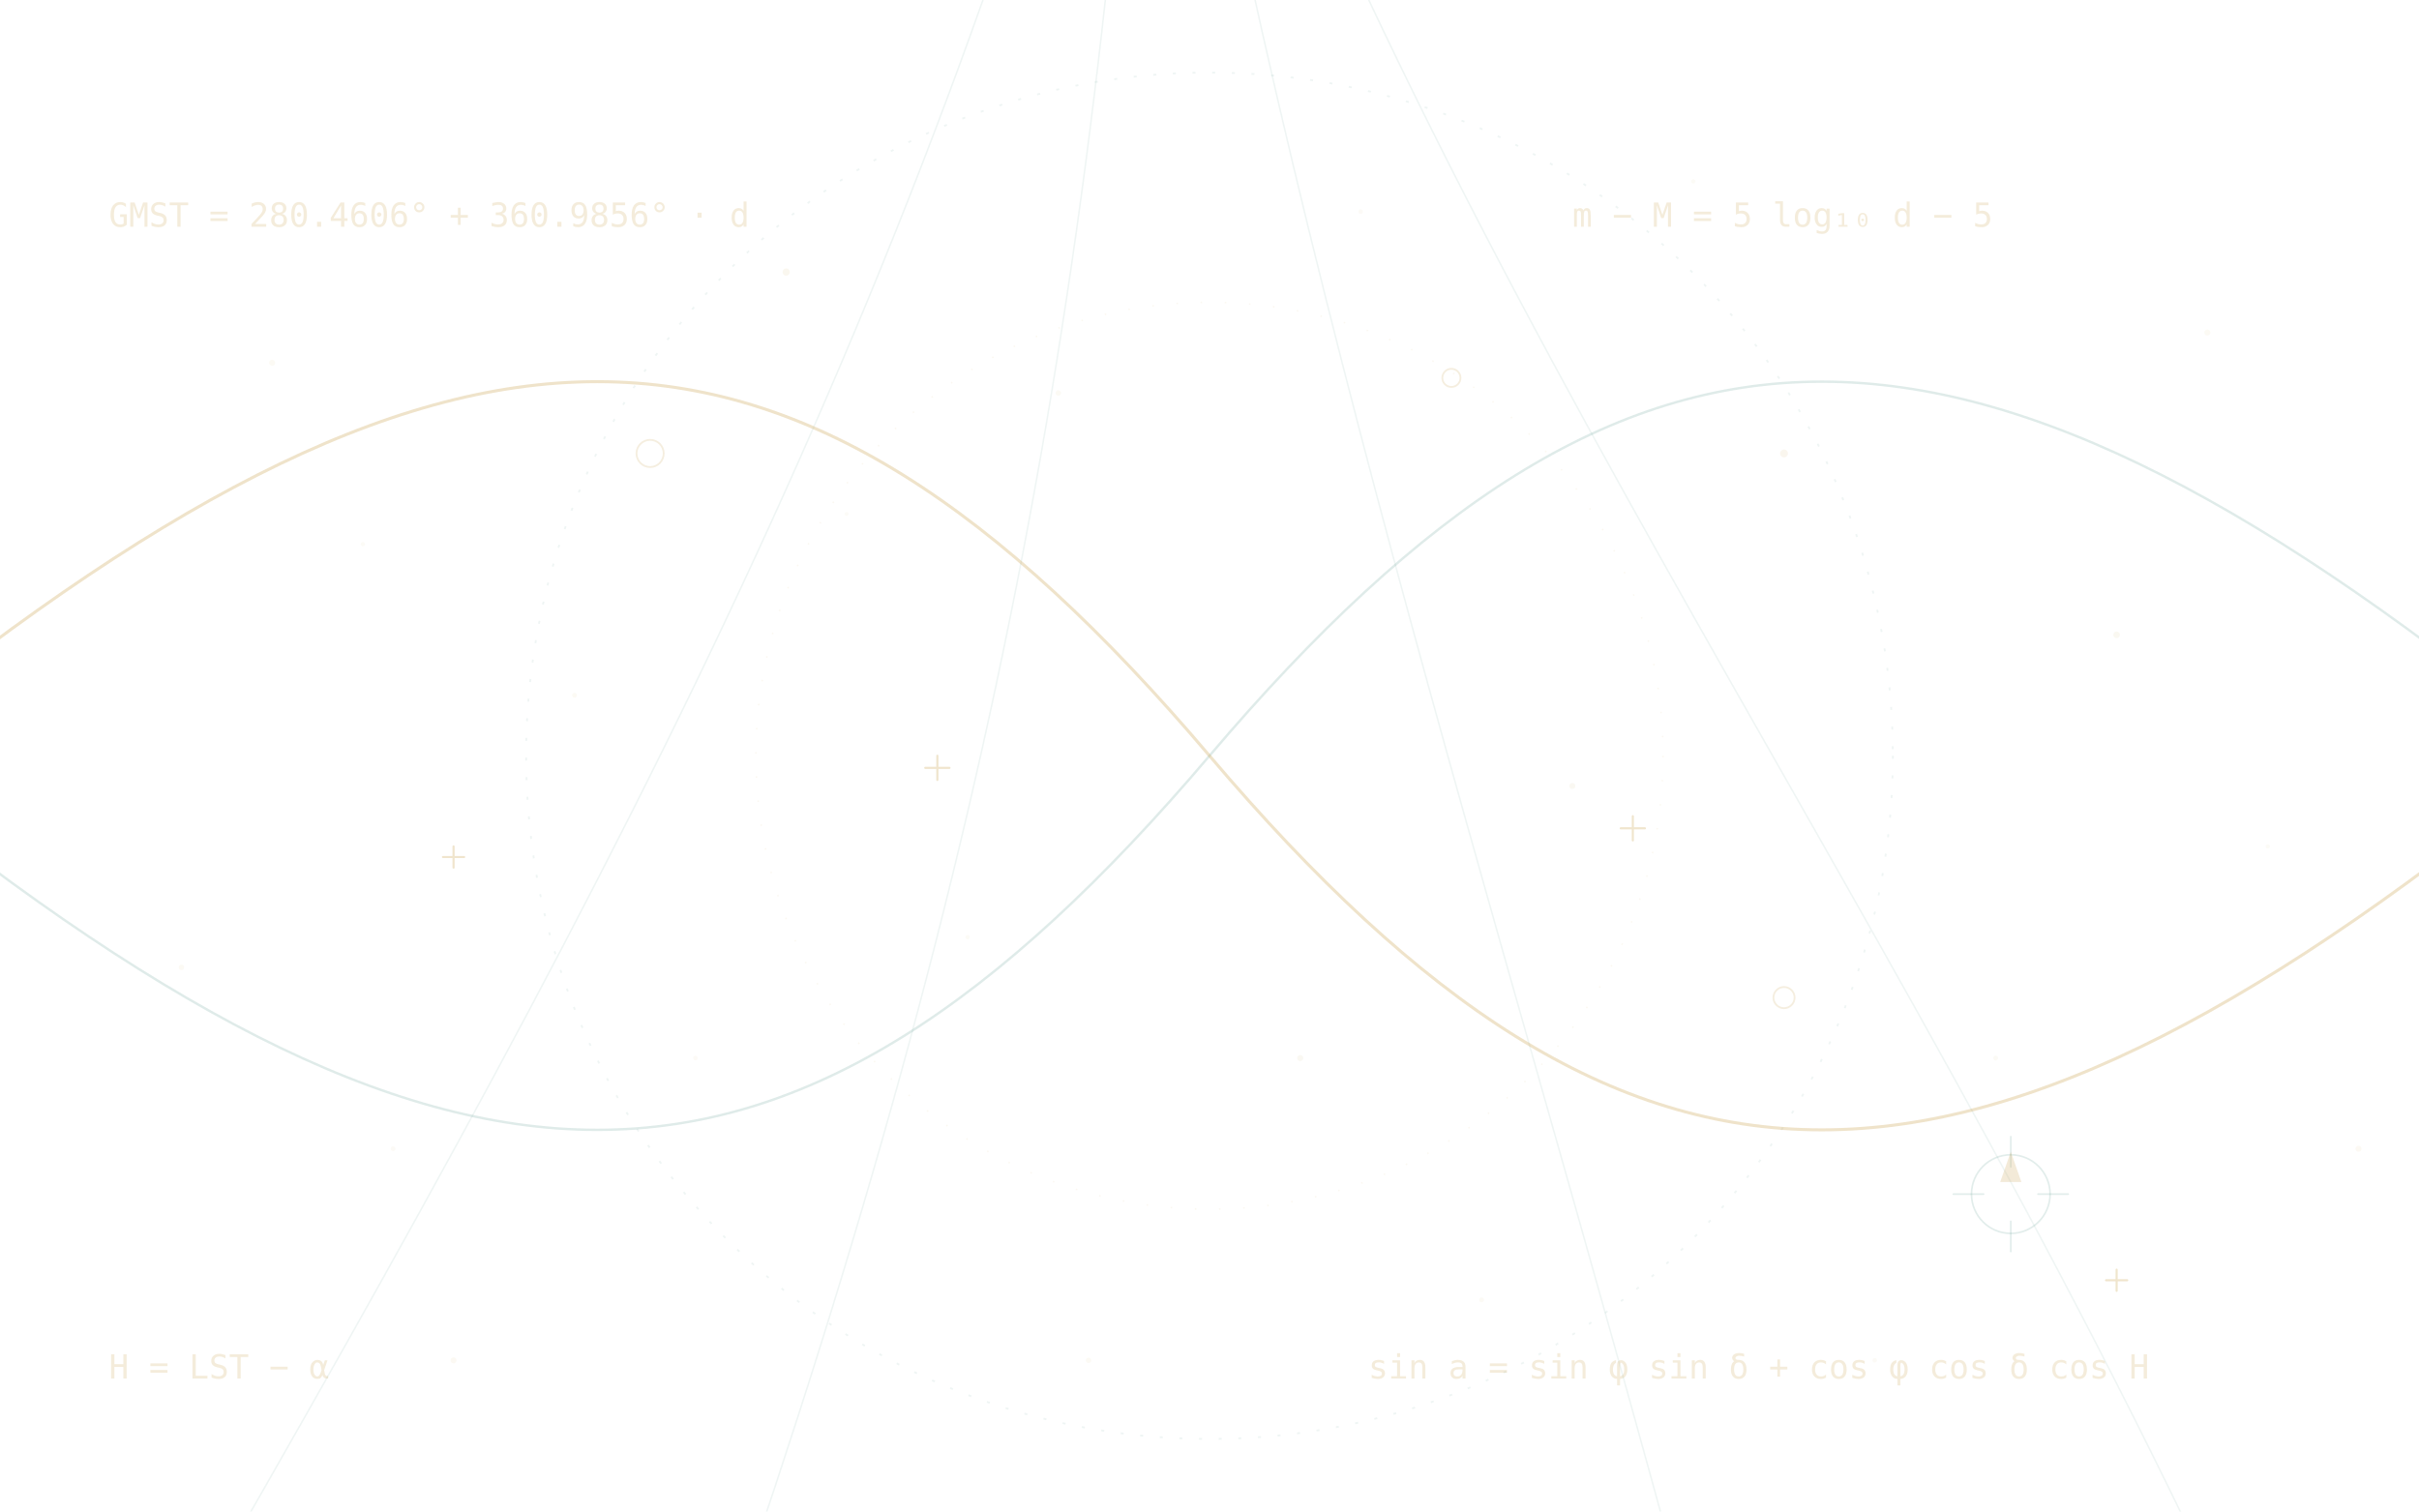
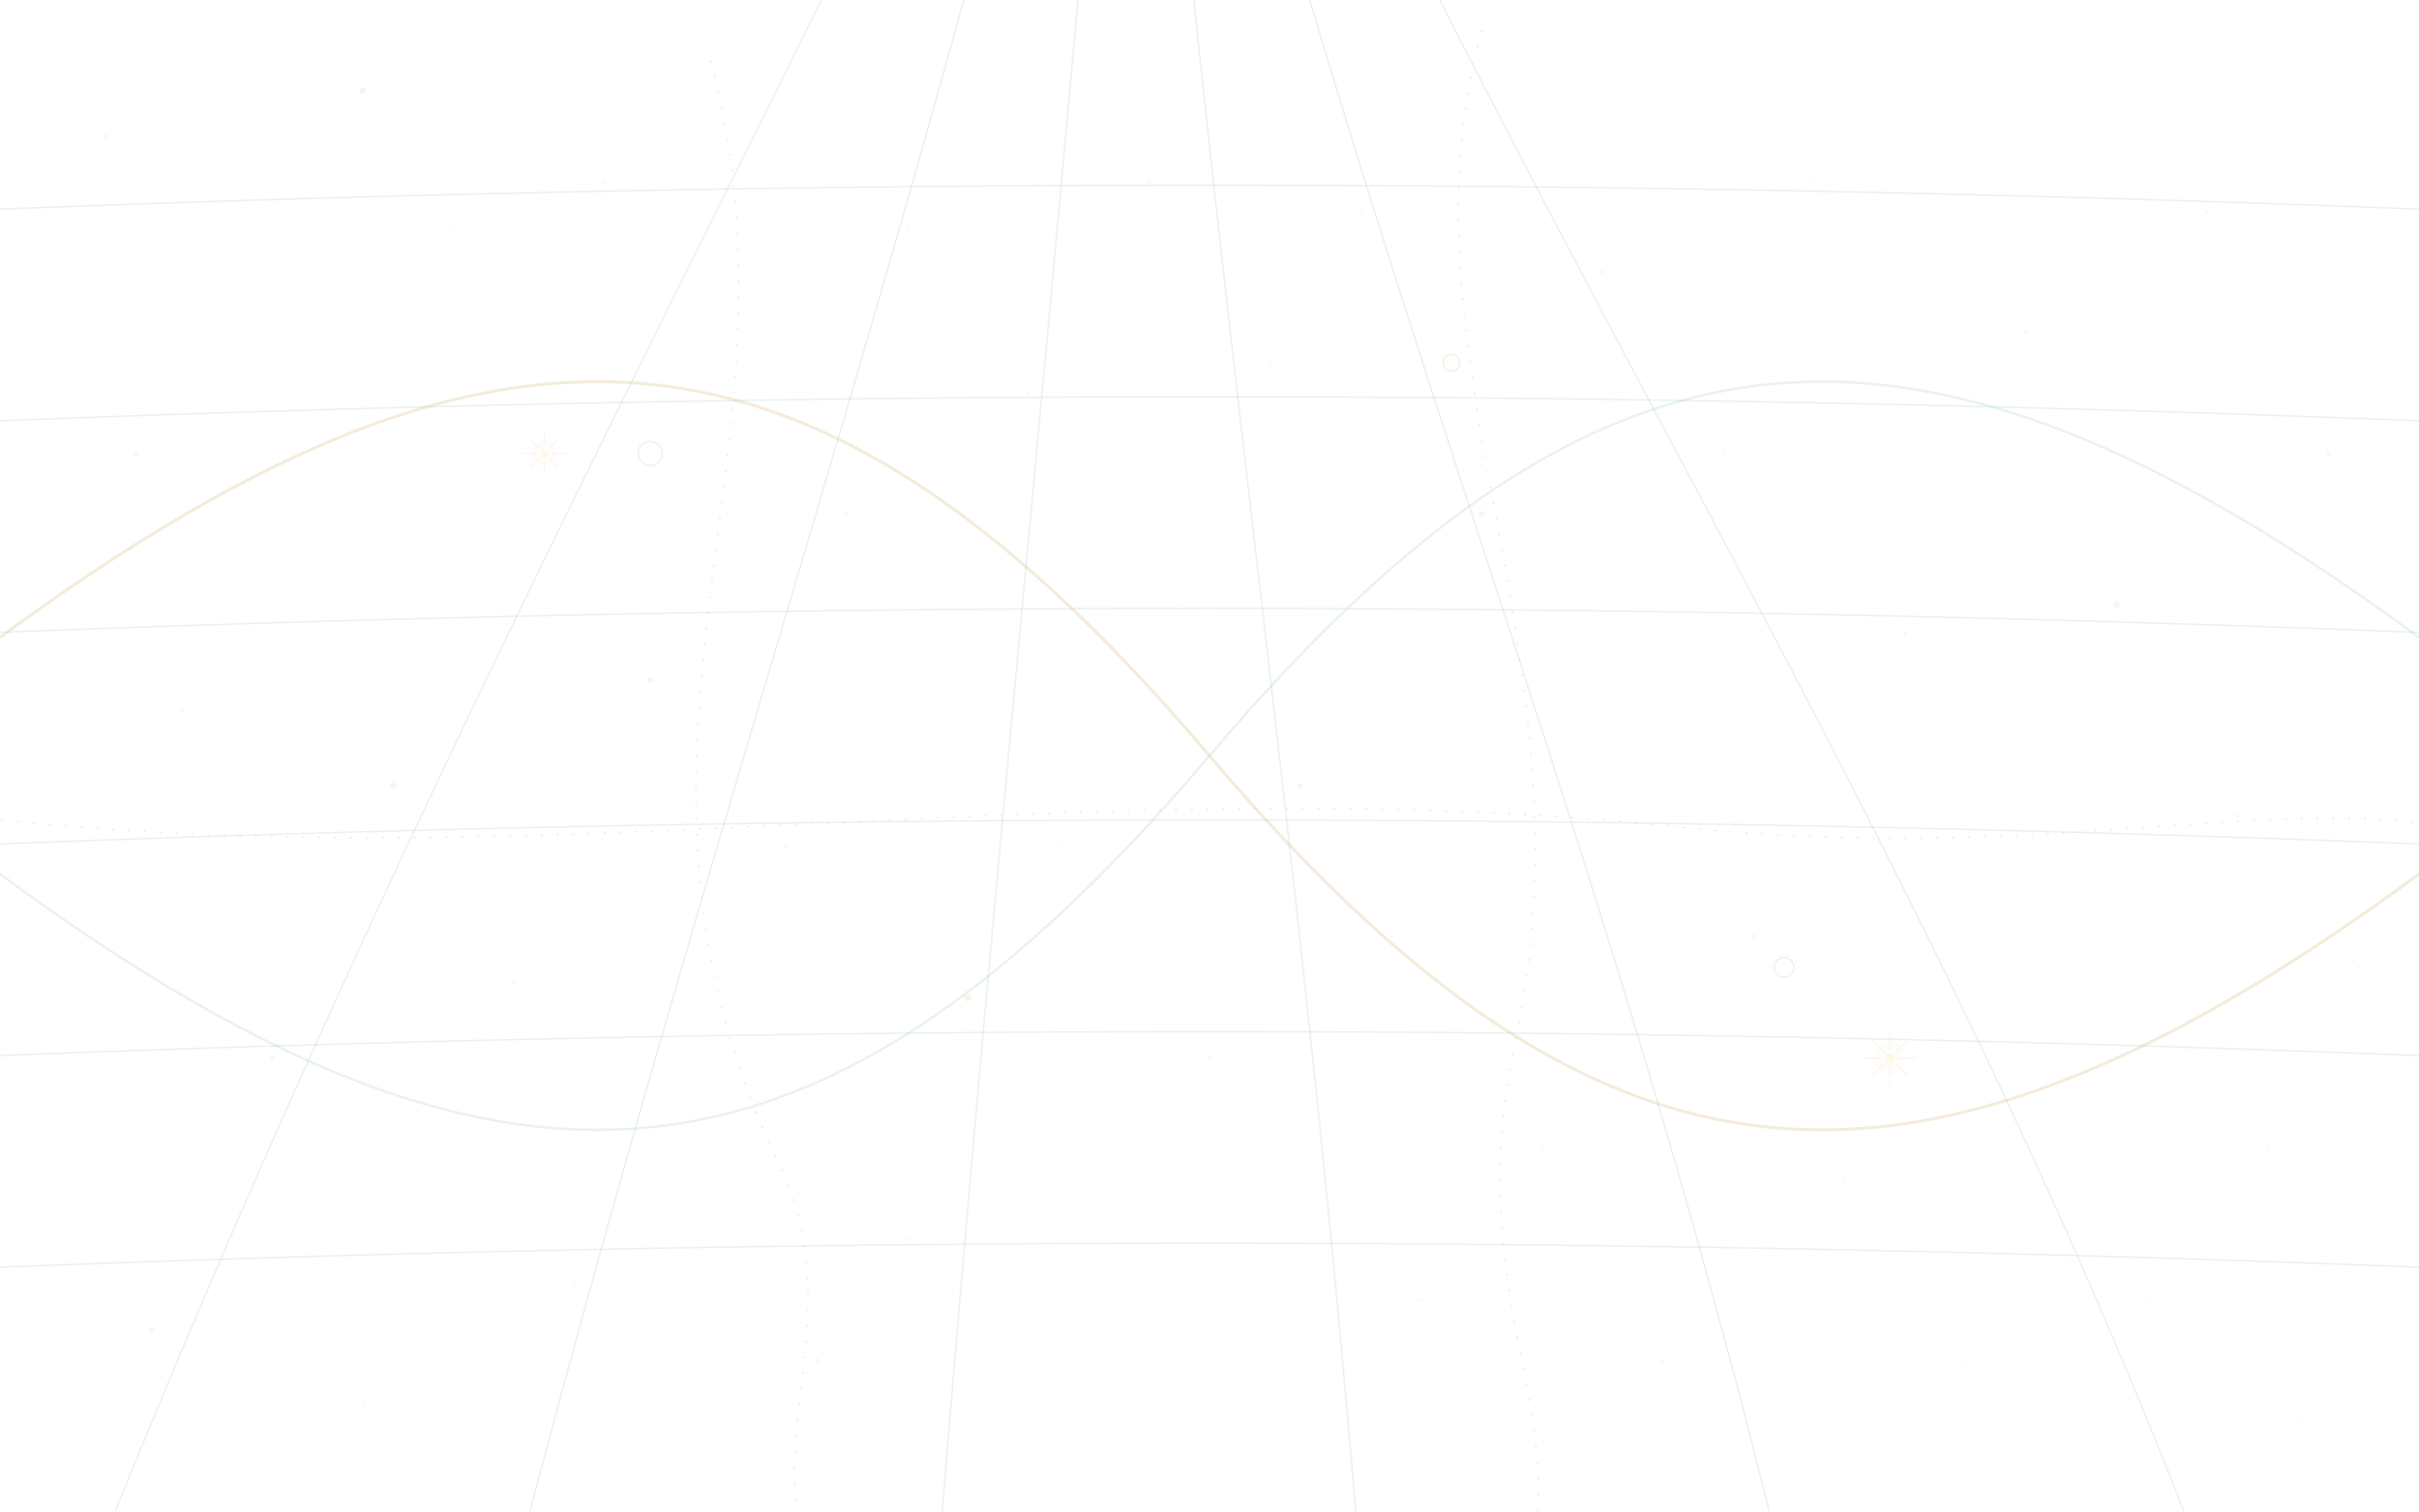
<svg xmlns="http://www.w3.org/2000/svg" viewBox="0 0 1600 1000" preserveAspectRatio="xMidYMid slice">
-   <g fill="none">
-     <circle cx="800" cy="500" r="452" stroke="#6EA79D" stroke-opacity="0.11" stroke-width="1.2" stroke-dasharray="2 11" />
-     <circle cx="800" cy="500" r="300" stroke="#C9A24E" stroke-opacity="0.08" stroke-width="1" stroke-dasharray="1 15" />
+   <g fill="none" stroke="#6EA79D" stroke-opacity="0.15" stroke-width="1">
+     <path d="M-40,140 Q800,105 1640,140" />
+     <path d="M-40,280 Q800,245 1640,280" />
+     <path d="M-40,420 Q800,385 1640,420" />
+     <path d="M-40,560 Q800,525 1640,560" />
+     <path d="M-40,700 Q800,665 1640,700" />
+     <path d="M-40,840 Q800,805 1640,840" />
  </g>
-   <g fill="none" stroke="#6EA79D" stroke-opacity="0.11" stroke-width="1" stroke-linecap="round">
-     <path d="M120,1080 C420,560 620,180 760,-360" />
-     <path d="M480,1080 C660,560 730,180 760,-360" />
-     <path d="M1120,1080 C980,560 850,180 760,-360" />
-     <path d="M1480,1080 C1240,560 940,180 760,-360" />
+   <g fill="none" stroke="#6EA79D" stroke-opacity="0.15" stroke-width="1">
+     <path d="M60,1040 C260,540 460,180 700,-320" />
+     <path d="M340,1040 C470,540 600,180 720,-320" />
+     <path d="M620,1040 C660,540 700,180 740,-320" />
+     <path d="M900,1040 C860,540 800,180 760,-320" />
+     <path d="M1180,1040 C1060,540 900,180 780,-320" />
+     <path d="M1460,1040 C1270,540 1020,180 800,-320" />
  </g>
-   <path d="M-100,500 C300,830 520,830 800,500 C1080,170 1300,170 1700,500" fill="none" stroke="#6EA79D" stroke-opacity="0.22" stroke-width="1.6" stroke-linecap="round" />
-   <path d="M-100,500 C300,170 520,170 800,500 C1080,830 1300,830 1700,500" fill="none" stroke="#C9A24E" stroke-opacity="0.30" stroke-width="2" stroke-linecap="round" />
+   <g fill="none" stroke="#6EA79D" stroke-opacity="0.16" stroke-width="1.1" stroke-dasharray="1.5 9">
+     <path d="M470,40 C540,300 380,500 520,780 C560,880 500,960 540,1040" />
+     <path d="M980,20 C920,240 1060,440 1000,700 C970,860 1040,940 1010,1040" />
+     <path d="M-20,540 C360,585 720,505 1120,548 C1360,572 1520,520 1640,552" />
+   </g>
+   <path d="M-100,500 C300,830 520,830 800,500 C1080,170 1300,170 1700,500" fill="none" stroke="#6EA79D" stroke-opacity="0.15" stroke-width="1.6" stroke-linecap="round" />
+   <path d="M-100,500 C300,170 520,170 800,500 C1080,830 1300,830 1700,500" fill="none" stroke="#C9A24E" stroke-opacity="0.20" stroke-width="2" stroke-linecap="round" />
+   <g fill="none" stroke="#C9A24E" stroke-opacity="0.16" stroke-width="1.1">
+     <circle cx="430" cy="300" r="8" />
+     <circle cx="1180" cy="640" r="6.5" />
+     <circle cx="960" cy="240" r="5.5" />
+   </g>
  <g fill="#F3ECD9">
-     <circle cx="180" cy="240" r="2" fill-opacity="0.30" />
-     <circle cx="260" cy="760" r="1.6" fill-opacity="0.24" />
-     <circle cx="520" cy="180" r="2.4" fill-opacity="0.42" />
-     <circle cx="640" cy="620" r="1.4" fill-opacity="0.22" />
-     <circle cx="720" cy="900" r="1.8" fill-opacity="0.30" />
-     <circle cx="900" cy="140" r="1.5" fill-opacity="0.24" />
-     <circle cx="1040" cy="520" r="2" fill-opacity="0.34" />
-     <circle cx="1180" cy="300" r="2.6" fill-opacity="0.46" />
-     <circle cx="1320" cy="700" r="1.6" fill-opacity="0.25" />
-     <circle cx="1460" cy="220" r="2" fill-opacity="0.30" />
-     <circle cx="1500" cy="560" r="1.4" fill-opacity="0.22" />
-     <circle cx="380" cy="460" r="1.6" fill-opacity="0.28" />
-     <circle cx="300" cy="900" r="2" fill-opacity="0.32" />
-     <circle cx="1240" cy="900" r="1.5" fill-opacity="0.24" />
-     <circle cx="1400" cy="420" r="2.2" fill-opacity="0.36" />
-     <circle cx="120" cy="640" r="1.8" fill-opacity="0.30" />
-     <circle cx="560" cy="340" r="1.3" fill-opacity="0.20" />
-     <circle cx="860" cy="700" r="2" fill-opacity="0.34" />
-     <circle cx="980" cy="860" r="1.6" fill-opacity="0.26" />
-     <circle cx="1120" cy="120" r="1.4" fill-opacity="0.22" />
-     <circle cx="700" cy="260" r="1.8" fill-opacity="0.30" />
-     <circle cx="460" cy="700" r="1.5" fill-opacity="0.24" />
-     <circle cx="1560" cy="760" r="2" fill-opacity="0.32" />
-     <circle cx="240" cy="360" r="1.4" fill-opacity="0.22" />
+     <circle cx="70" cy="90" r="1.4" fill-opacity="0.35" />
+     <circle cx="150" cy="200" r="0.9" fill-opacity="0.20" />
+     <circle cx="240" cy="60" r="2.0" fill-opacity="0.50" />
+     <circle cx="300" cy="150" r="1.1" fill-opacity="0.25" />
+     <circle cx="90" cy="300" r="1.6" fill-opacity="0.40" />
+     <circle cx="200" cy="380" r="0.9" fill-opacity="0.20" />
+     <circle cx="120" cy="470" r="1.3" fill-opacity="0.30" />
+     <circle cx="260" cy="520" r="2.2" fill-opacity="0.55" />
+     <circle cx="60" cy="620" r="1.0" fill-opacity="0.22" />
+     <circle cx="180" cy="700" r="1.5" fill-opacity="0.35" />
+     <circle cx="300" cy="780" r="0.9" fill-opacity="0.20" />
+     <circle cx="100" cy="880" r="1.8" fill-opacity="0.45" />
+     <circle cx="240" cy="930" r="1.2" fill-opacity="0.28" />
+     <circle cx="360" cy="300" r="1.0" fill-opacity="0.24" />
+     <circle cx="340" cy="650" r="1.4" fill-opacity="0.32" />
+     <circle cx="400" cy="120" r="1.3" fill-opacity="0.30" />
+     <circle cx="430" cy="450" r="2.0" fill-opacity="0.50" />
+     <circle cx="380" cy="850" r="1.1" fill-opacity="0.26" />
+     <circle cx="470" cy="220" r="0.9" fill-opacity="0.20" />
+     <circle cx="520" cy="560" r="1.6" fill-opacity="0.38" />
+     <circle cx="500" cy="720" r="1.0" fill-opacity="0.24" />
+     <circle cx="560" cy="340" r="1.3" fill-opacity="0.30" />
+     <circle cx="540" cy="900" r="1.5" fill-opacity="0.34" />
+     <circle cx="600" cy="150" r="1.1" fill-opacity="0.26" />
+     <circle cx="620" cy="480" r="0.9" fill-opacity="0.20" />
+     <circle cx="640" cy="660" r="2.4" fill-opacity="0.60" />
+     <circle cx="600" cy="820" r="1.2" fill-opacity="0.28" />
+     <circle cx="680" cy="260" r="1.4" fill-opacity="0.32" />
+     <circle cx="700" cy="560" r="1.0" fill-opacity="0.24" />
+     <circle cx="720" cy="900" r="1.3" fill-opacity="0.30" />
+     <circle cx="760" cy="120" r="1.6" fill-opacity="0.38" />
+     <circle cx="780" cy="400" r="0.9" fill-opacity="0.20" />
+     <circle cx="800" cy="700" r="1.2" fill-opacity="0.28" />
+     <circle cx="840" cy="240" r="1.3" fill-opacity="0.30" />
+     <circle cx="860" cy="520" r="1.8" fill-opacity="0.44" />
+     <circle cx="820" cy="860" r="1.0" fill-opacity="0.24" />
+     <circle cx="900" cy="140" r="1.1" fill-opacity="0.26" />
+     <circle cx="920" cy="620" r="1.4" fill-opacity="0.32" />
+     <circle cx="940" cy="860" r="1.2" fill-opacity="0.28" />
+     <circle cx="980" cy="340" r="2.0" fill-opacity="0.50" />
+     <circle cx="1000" cy="520" r="0.9" fill-opacity="0.20" />
+     <circle cx="1020" cy="760" r="1.3" fill-opacity="0.30" />
+     <circle cx="1060" cy="180" r="1.5" fill-opacity="0.34" />
+     <circle cx="1080" cy="440" r="1.0" fill-opacity="0.24" />
+     <circle cx="1100" cy="900" r="1.4" fill-opacity="0.32" />
+     <circle cx="1140" cy="300" r="1.2" fill-opacity="0.28" />
+     <circle cx="1160" cy="620" r="1.7" fill-opacity="0.40" />
+     <circle cx="1200" cy="120" r="1.0" fill-opacity="0.24" />
+     <circle cx="1220" cy="780" r="1.3" fill-opacity="0.30" />
+     <circle cx="1260" cy="420" r="1.5" fill-opacity="0.34" />
+     <circle cx="1280" cy="560" r="0.9" fill-opacity="0.20" />
+     <circle cx="1300" cy="900" r="1.2" fill-opacity="0.28" />
+     <circle cx="1340" cy="220" r="1.6" fill-opacity="0.38" />
+     <circle cx="1360" cy="680" r="1.1" fill-opacity="0.26" />
+     <circle cx="1400" cy="400" r="2.2" fill-opacity="0.55" />
+     <circle cx="1420" cy="860" r="1.0" fill-opacity="0.24" />
+     <circle cx="1460" cy="140" r="1.3" fill-opacity="0.30" />
+     <circle cx="1480" cy="540" r="1.4" fill-opacity="0.32" />
+     <circle cx="1500" cy="760" r="1.0" fill-opacity="0.24" />
+     <circle cx="1540" cy="300" r="1.5" fill-opacity="0.34" />
+     <circle cx="1560" cy="640" r="1.2" fill-opacity="0.28" />
+     <circle cx="1520" cy="940" r="1.0" fill-opacity="0.22" />
  </g>
-   <g fill="none" stroke="#C9A24E" stroke-opacity="0.18" stroke-width="1.2">
-     <circle cx="430" cy="300" r="9" />
-     <circle cx="1180" cy="660" r="7" />
-     <circle cx="960" cy="250" r="6" />
-   </g>
-   <g stroke="#C9A24E" stroke-opacity="0.28" stroke-width="1.4" stroke-linecap="round">
-     <path d="M620,500 l0,16 M612,508 l16,0" />
-     <path d="M1080,540 l0,16 M1072,548 l16,0" />
-     <path d="M300,560 l0,14 M293,567 l14,0" />
-     <path d="M1400,840 l0,14 M1393,847 l14,0" />
-   </g>
-   <g fill="none" stroke="#6EA79D" stroke-opacity="0.20" stroke-width="1.1" stroke-linecap="round">
-     <circle cx="1330" cy="790" r="26" />
-     <path d="M1330,752 l0,20 M1330,808 l0,20 M1292,790 l20,0 M1348,790 l20,0" />
-     <path d="M1330,762 l7,20 -14,0 z" fill="#C9A24E" fill-opacity="0.22" stroke="none" />
-   </g>
-   <g fill="#C9A24E" fill-opacity="0.20" font-family="ui-monospace, 'Cascadia Code', Consolas, monospace" font-size="22">
-     <text x="72" y="150">GMST = 280.4606° + 360.9856° · d</text>
-     <text x="72" y="912">H = LST − α</text>
-     <text x="1040" y="150">m − M = 5 log₁₀ d − 5</text>
-     <text x="905" y="912">sin a = sin φ sin δ + cos φ cos δ cos H</text>
+   <g stroke="#F3ECD9" stroke-linecap="round">
+     <g transform="translate(1250,700)">
+       <circle r="11" fill="#F3ECD9" fill-opacity="0.10" stroke="none" />
+       <circle r="3" fill="#FFF7E4" fill-opacity="0.9" stroke="none" />
+       <path d="M0,-17 L0,-6 M0,17 L0,6 M-17,0 L-6,0 M17,0 L6,0 M-11,-11 L-4,-4 M11,11 L4,4 M11,-11 L4,-4 M-11,11 L-4,4" stroke-opacity="0.45" stroke-width="0.9" />
+     </g>
+     <g transform="translate(360,300)">
+       <circle r="9" fill="#F3ECD9" fill-opacity="0.10" stroke="none" />
+       <circle r="2.6" fill="#FFF7E4" fill-opacity="0.9" stroke="none" />
+       <path d="M0,-14 L0,-5 M0,14 L0,5 M-14,0 L-5,0 M14,0 L5,0 M-9,-9 L-3.5,-3.5 M9,9 L3.5,3.5 M9,-9 L3.5,-3.5 M-9,9 L-3.5,3.5" stroke-opacity="0.4" stroke-width="0.8" />
+     </g>
  </g>
</svg>
